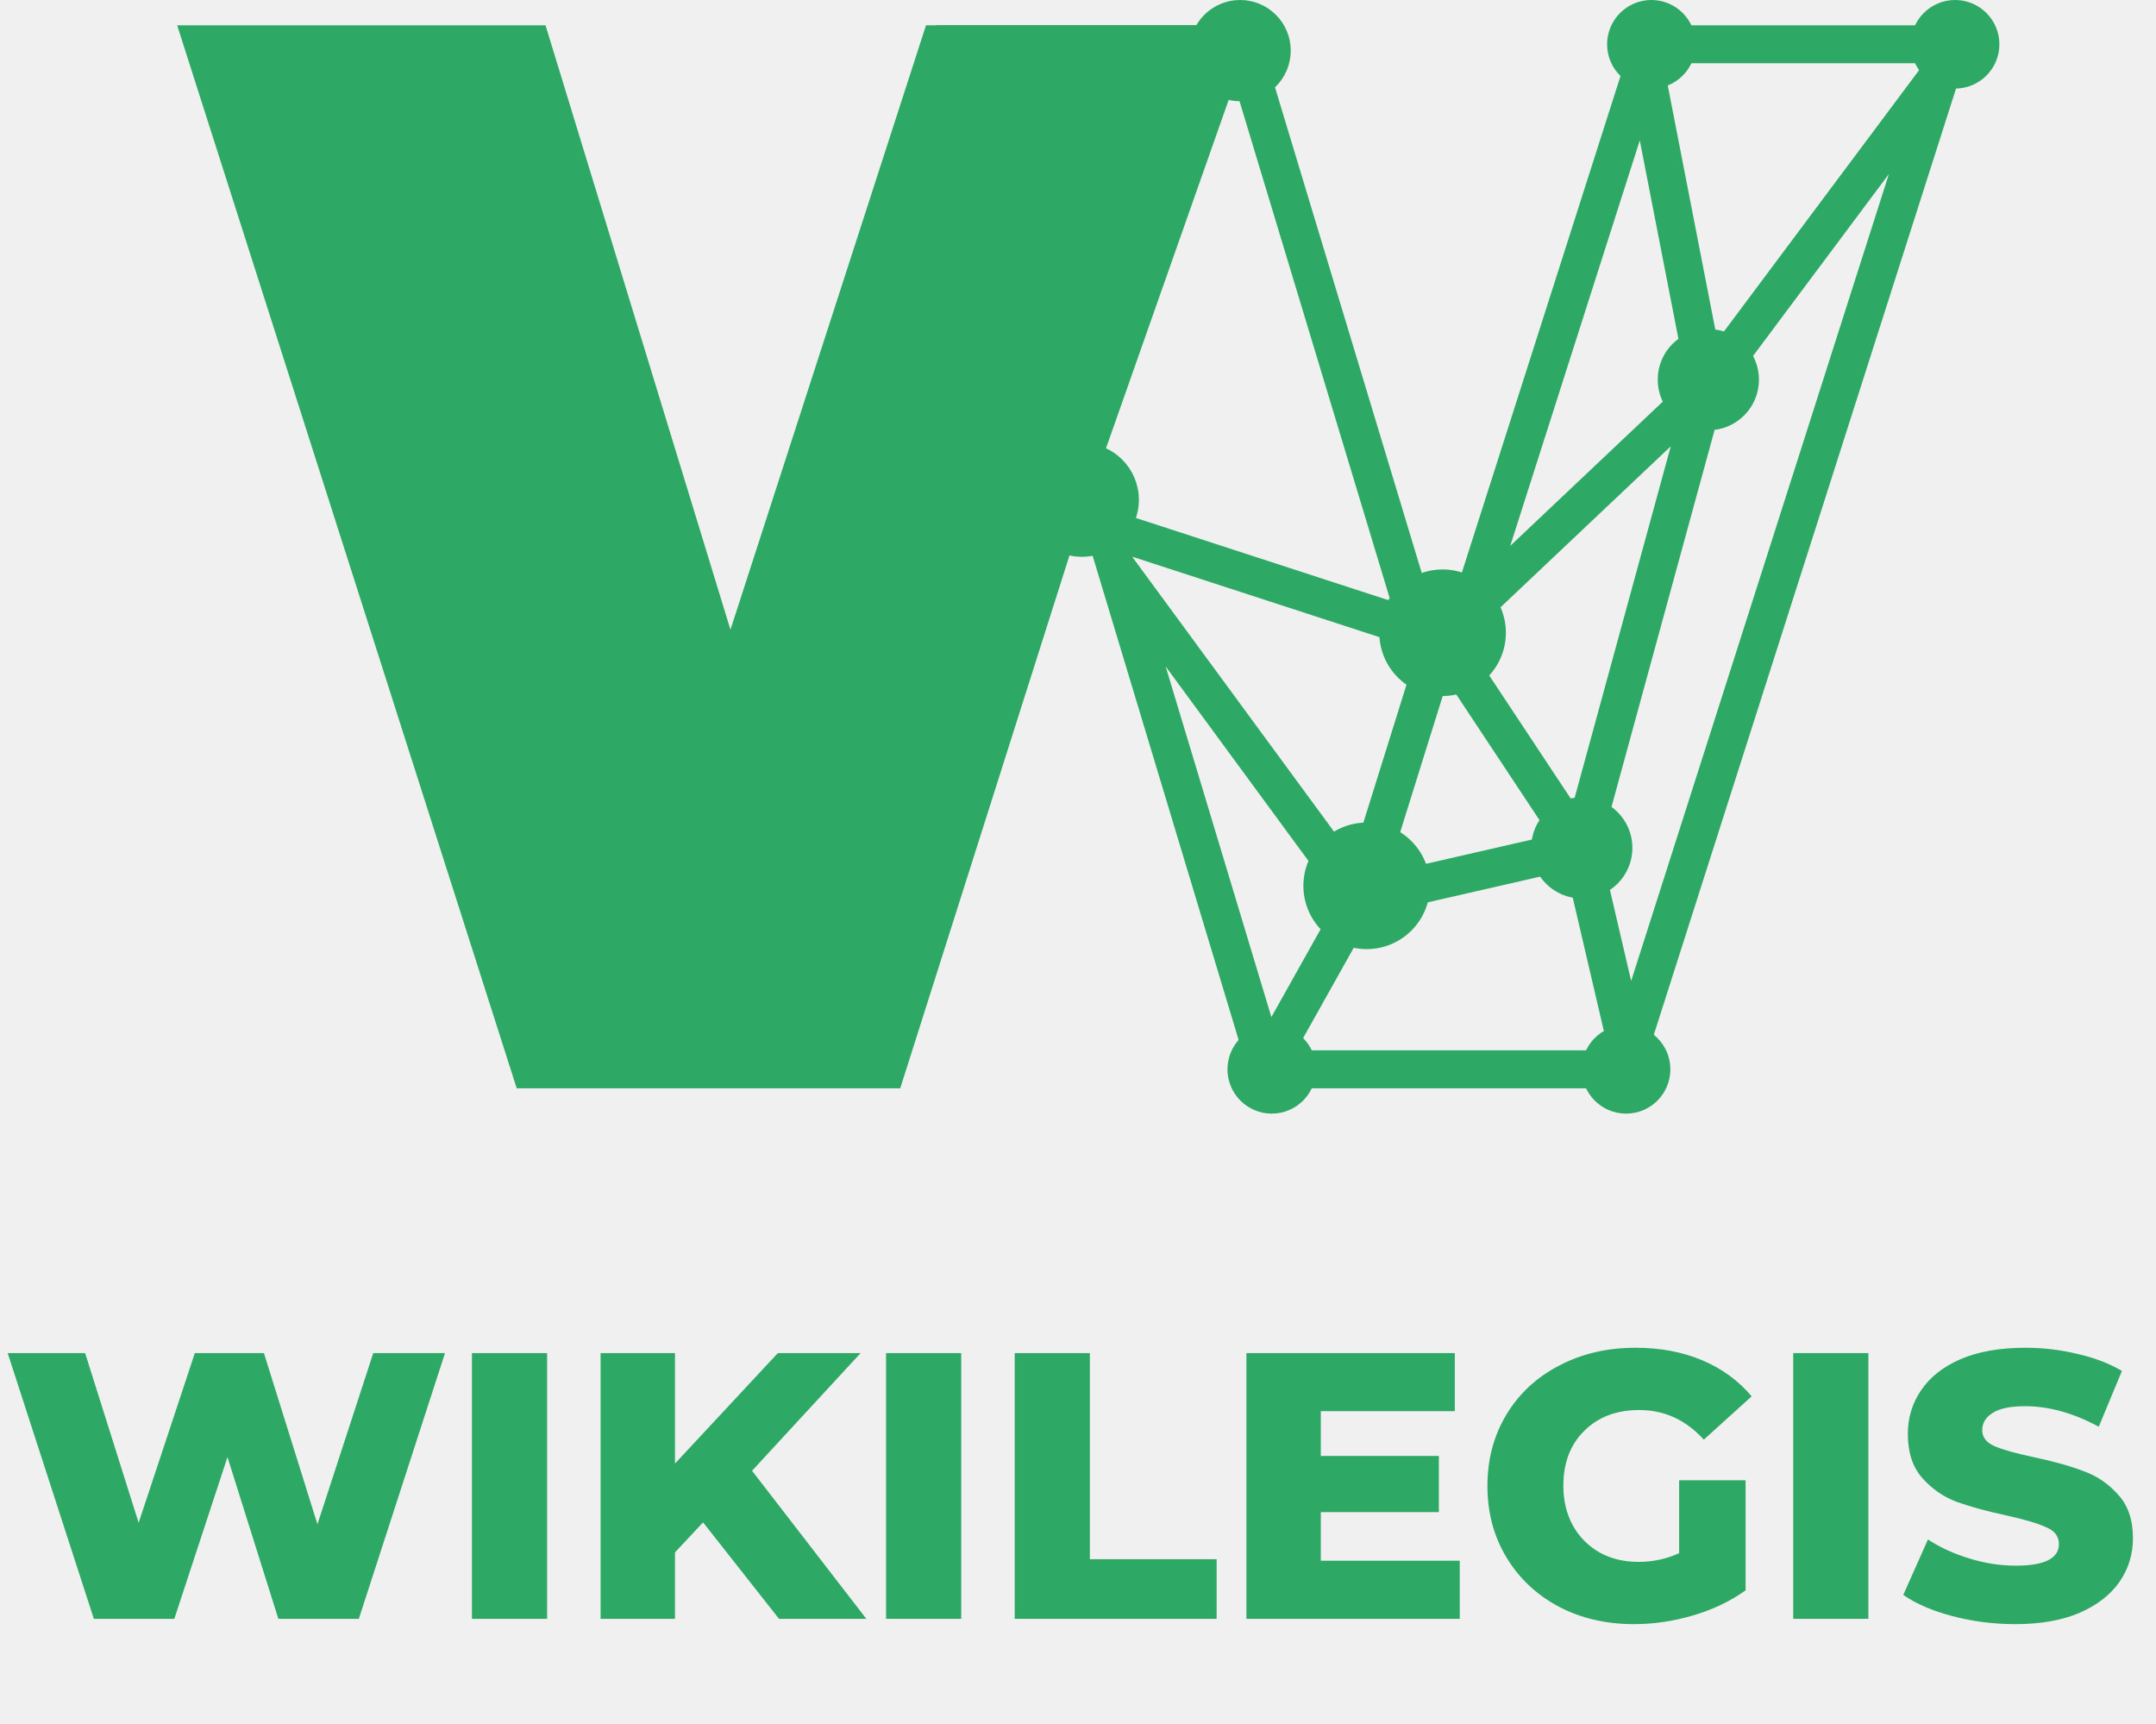
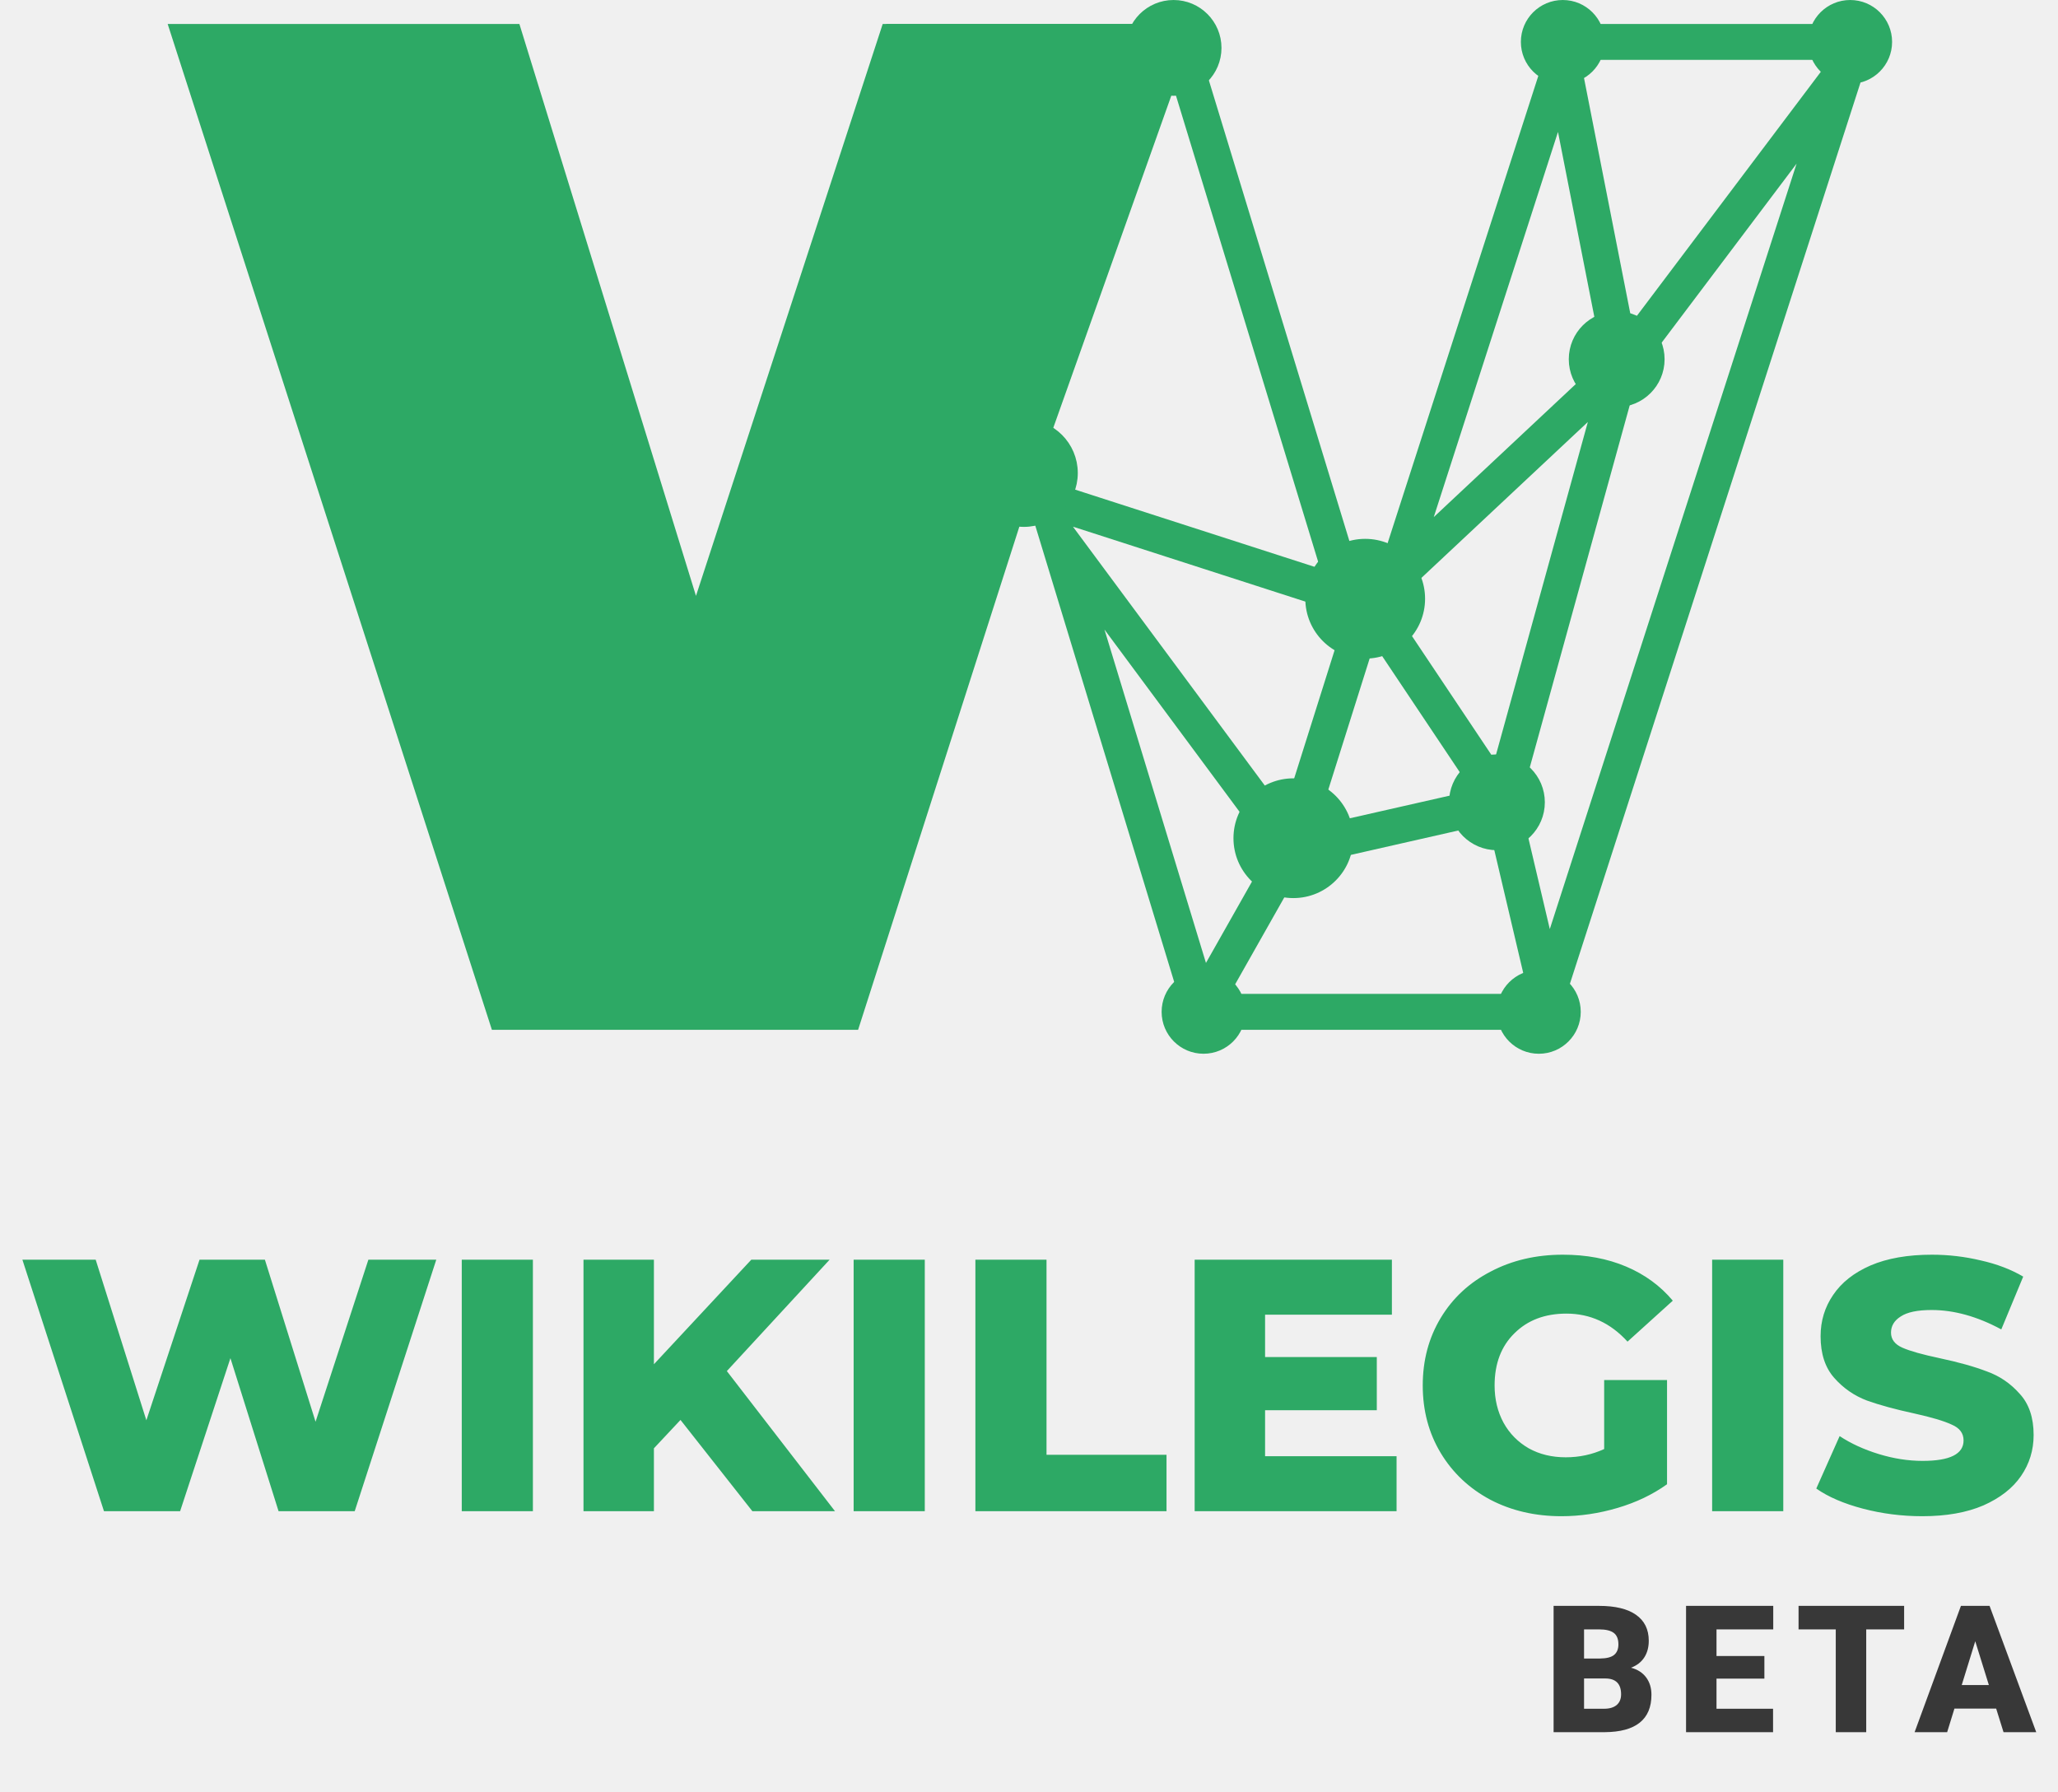
- <svg xmlns="http://www.w3.org/2000/svg" width="324" height="259" viewBox="0 0 324 259" fill="none">
-   <path d="M66.875 203.33L53.924 243.265H41.83L34.185 218.962L26.198 243.265H14.103L1.153 203.33H12.791L20.835 228.832L29.279 203.33H39.662L47.706 229.06L56.092 203.33H66.875ZM70.922 203.33H82.218V243.265H70.922V203.33ZM105.658 228.775L101.436 233.281V243.265H90.255V203.33H101.436V219.932L116.897 203.33H129.334L113.018 221.016L130.19 243.265H117.068L105.658 228.775ZM133.154 203.33H144.449V243.265H133.154V203.33ZM152.486 203.33H163.782V234.308H182.837V243.265H152.486V203.33ZM219.369 234.537V243.265H187.307V203.33H218.627V212.059H198.488V218.791H216.231V227.234H198.488V234.537H219.369ZM252.338 222.442H262.322V238.987C260.04 240.622 257.415 241.877 254.449 242.752C251.482 243.627 248.515 244.064 245.549 244.064C241.365 244.064 237.6 243.189 234.253 241.44C230.906 239.652 228.282 237.18 226.38 234.023C224.478 230.866 223.528 227.291 223.528 223.298C223.528 219.304 224.478 215.729 226.38 212.572C228.282 209.416 230.925 206.962 234.31 205.213C237.695 203.425 241.517 202.531 245.777 202.531C249.504 202.531 252.851 203.159 255.818 204.414C258.785 205.669 261.257 207.476 263.234 209.834L256.046 216.338C253.346 213.371 250.113 211.888 246.348 211.888C242.925 211.888 240.167 212.934 238.075 215.025C235.983 217.079 234.938 219.837 234.938 223.298C234.938 225.504 235.413 227.481 236.364 229.231C237.315 230.942 238.646 232.293 240.357 233.281C242.069 234.232 244.028 234.708 246.233 234.708C248.401 234.708 250.436 234.27 252.338 233.396V222.442ZM269.483 203.33H280.779V243.265H269.483V203.33ZM302.85 244.064C299.617 244.064 296.479 243.665 293.437 242.866C290.394 242.067 287.922 241.002 286.02 239.671L289.728 231.342C291.516 232.521 293.589 233.472 295.947 234.194C298.305 234.917 300.625 235.278 302.907 235.278C307.243 235.278 309.411 234.194 309.411 232.026C309.411 230.885 308.783 230.049 307.528 229.516C306.311 228.946 304.333 228.356 301.595 227.748C298.59 227.101 296.08 226.416 294.064 225.694C292.048 224.933 290.318 223.735 288.873 222.1C287.427 220.464 286.705 218.258 286.705 215.482C286.705 213.048 287.37 210.861 288.701 208.921C290.033 206.943 292.01 205.384 294.635 204.243C297.297 203.102 300.549 202.531 304.39 202.531C307.015 202.531 309.601 202.836 312.149 203.444C314.697 204.015 316.941 204.871 318.881 206.012L315.401 214.398C311.598 212.344 307.908 211.317 304.333 211.317C302.089 211.317 300.454 211.66 299.427 212.344C298.4 212.991 297.887 213.846 297.887 214.911C297.887 215.976 298.495 216.775 299.712 217.307C300.929 217.84 302.888 218.391 305.588 218.962C308.631 219.608 311.141 220.312 313.119 221.073C315.135 221.795 316.865 222.974 318.31 224.61C319.794 226.207 320.535 228.394 320.535 231.171C320.535 233.567 319.87 235.735 318.539 237.674C317.208 239.614 315.211 241.173 312.548 242.352C309.886 243.493 306.653 244.064 302.85 244.064Z" fill="#2DA965" />
-   <mask id="path-2-inside-1" fill="white">
-     <path d="M296.986 3.803L245.962 163.544H188.332L162.592 78.197L140.725 5.705V3.803H188.788L216.578 95.768L245.962 3.803H296.986Z" />
+ <svg xmlns="http://www.w3.org/2000/svg" width="139" height="121" viewBox="0 0 139 121" fill="none">
+   <path d="M104.932 117V108.469H107.996C109.094 108.469 109.928 108.67 110.498 109.072C111.073 109.475 111.36 110.059 111.36 110.824C111.36 111.266 111.258 111.643 111.055 111.955C110.852 112.268 110.553 112.498 110.159 112.646C110.604 112.764 110.946 112.982 111.184 113.303C111.422 113.623 111.541 114.014 111.541 114.475C111.541 115.311 111.276 115.939 110.745 116.361C110.217 116.779 109.434 116.992 108.395 117H104.932ZM106.989 113.373V115.418H108.336C108.707 115.418 108.993 115.334 109.192 115.166C109.391 114.994 109.491 114.754 109.491 114.445C109.491 113.734 109.137 113.377 108.43 113.373H106.989ZM106.989 112.025H108.061C108.51 112.021 108.83 111.939 109.022 111.779C109.213 111.619 109.309 111.383 109.309 111.07C109.309 110.711 109.205 110.453 108.998 110.297C108.791 110.137 108.457 110.057 107.996 110.057H106.989V112.025ZM119.169 113.385H115.935V115.418H119.755V117H113.878V108.469H119.767V110.057H115.935V111.855H119.169V113.385ZM128.607 110.057H126.047V117H123.99V110.057H121.477V108.469H128.607V110.057ZM134.823 115.406H132.005L131.513 117H129.315L132.444 108.469H134.378L137.53 117H135.321L134.823 115.406ZM132.497 113.818H134.331L133.411 110.859L132.497 113.818Z" fill="#383838" />
+   <path d="M29.466 85.088L23.958 102.073H18.814L15.563 91.737L12.166 102.073H7.022L1.513 85.088H6.463L9.885 95.934L13.476 85.088H17.892L21.313 96.032L24.88 85.088H29.466ZM31.188 85.088H35.992V102.073H31.188V85.088ZM45.962 95.91L44.166 97.827V102.073H39.41V85.088H44.166V92.149L50.742 85.088H56.032L49.092 92.61L56.396 102.073H50.815L45.962 95.91ZM57.656 85.088H62.461V102.073H57.656V85.088ZM65.879 85.088H70.683V98.264H78.788V102.073H65.879V85.088ZM94.326 98.361V102.073H80.689V85.088H94.01V88.801H85.445V91.664H92.991V95.255H85.445V98.361H94.326ZM108.348 93.217H112.594V100.254C111.624 100.949 110.508 101.483 109.246 101.855C107.984 102.227 106.722 102.413 105.461 102.413C103.681 102.413 102.08 102.041 100.656 101.297C99.233 100.537 98.117 99.485 97.308 98.143C96.499 96.8 96.094 95.279 96.094 93.581C96.094 91.882 96.499 90.362 97.308 89.019C98.117 87.676 99.241 86.633 100.68 85.889C102.12 85.129 103.746 84.749 105.558 84.749C107.143 84.749 108.566 85.015 109.828 85.549C111.09 86.083 112.141 86.851 112.983 87.854L109.925 90.621C108.777 89.359 107.402 88.728 105.8 88.728C104.344 88.728 103.172 89.173 102.282 90.062C101.392 90.936 100.947 92.109 100.947 93.581C100.947 94.519 101.15 95.36 101.554 96.104C101.958 96.832 102.525 97.407 103.252 97.827C103.98 98.232 104.814 98.434 105.752 98.434C106.674 98.434 107.539 98.248 108.348 97.876V93.217ZM115.64 85.088H120.445V102.073H115.64V85.088ZM129.832 102.413C128.457 102.413 127.122 102.243 125.828 101.904C124.534 101.564 123.483 101.111 122.674 100.545L124.251 97.002C125.011 97.504 125.893 97.908 126.896 98.215C127.899 98.523 128.886 98.676 129.856 98.676C131.7 98.676 132.622 98.215 132.622 97.293C132.622 96.808 132.356 96.452 131.822 96.226C131.304 95.983 130.463 95.732 129.298 95.474C128.02 95.198 126.953 94.907 126.095 94.6C125.238 94.276 124.502 93.767 123.887 93.071C123.272 92.376 122.965 91.438 122.965 90.257C122.965 89.221 123.248 88.291 123.814 87.466C124.381 86.625 125.222 85.962 126.338 85.476C127.47 84.991 128.853 84.749 130.487 84.749C131.603 84.749 132.703 84.878 133.787 85.137C134.871 85.379 135.825 85.743 136.65 86.229L135.17 89.796C133.553 88.922 131.983 88.485 130.463 88.485C129.508 88.485 128.813 88.631 128.376 88.922C127.939 89.197 127.721 89.561 127.721 90.014C127.721 90.467 127.98 90.807 128.497 91.033C129.015 91.26 129.848 91.494 130.997 91.737C132.291 92.012 133.358 92.311 134.2 92.635C135.057 92.942 135.793 93.443 136.408 94.139C137.039 94.818 137.354 95.749 137.354 96.929C137.354 97.948 137.071 98.871 136.505 99.695C135.939 100.521 135.089 101.184 133.957 101.685C132.825 102.171 131.45 102.413 129.832 102.413Z" fill="#2DA965" />
+   <mask id="path-3-inside-1" fill="white">
+     <path d="M126.936 1.618L105.031 69.559H80.291L69.241 33.259L59.853 2.426V1.618H80.487L92.417 40.732L105.031 1.618H126.936Z" />
  </mask>
-   <path d="M162.592 78.197L163.475 75.484C162.297 75.101 161.006 75.522 160.281 76.525C159.555 77.529 159.56 78.887 160.293 79.885L162.592 78.197ZM190.821 164.938L206.804 136.413L201.827 133.624L185.844 162.149L190.821 164.938ZM258.802 59.708L299.272 5.51L294.701 2.097L254.231 56.294L258.802 59.708ZM243.162 4.349L253.716 58.546L259.316 57.456L248.762 3.258L243.162 4.349ZM217.46 93.056L163.475 75.484L161.709 80.909L215.695 98.481L217.46 93.056ZM206.614 133.33L164.891 76.508L160.293 79.885L202.016 136.707L206.614 133.33ZM254.556 55.928L214.618 93.696L218.537 97.841L258.476 60.074L254.556 55.928ZM207.038 135.869L219.3 96.619L213.855 94.918L201.592 134.168L207.038 135.869ZM204.952 137.799L238.171 130.193L236.897 124.631L203.678 132.238L204.952 137.799ZM240.285 128.164L259.268 58.754L253.765 57.249L234.782 126.66L240.285 128.164ZM248.74 162.896L240.312 126.764L234.756 128.06L243.184 164.192L248.74 162.896ZM239.912 125.837L218.956 94.193L214.199 97.343L235.156 128.987L239.912 125.837ZM296.986 3.803L302.421 5.539C302.975 3.805 302.668 1.909 301.593 0.439C300.519 -1.032 298.808 -1.902 296.986 -1.902V3.803ZM245.962 163.544V169.249C248.444 169.249 250.641 167.644 251.397 165.28L245.962 163.544ZM188.332 163.544L182.87 165.191C183.597 167.6 185.816 169.249 188.332 169.249V163.544ZM162.592 78.197L168.054 76.549L168.054 76.549L162.592 78.197ZM188.788 3.803L194.249 2.153C193.521 -0.254 191.303 -1.902 188.788 -1.902V3.803ZM216.578 95.768L211.116 97.418C211.839 99.81 214.034 101.453 216.532 101.473C219.031 101.493 221.251 99.885 222.012 97.505L216.578 95.768ZM245.962 3.803V-1.902C243.48 -1.902 241.283 -0.297 240.528 2.067L245.962 3.803ZM140.725 5.705H135.02C135.02 6.263 135.102 6.818 135.263 7.353L140.725 5.705ZM140.725 3.803V-1.902C137.574 -1.902 135.02 0.653 135.02 3.803L140.725 3.803ZM291.552 2.068L240.528 161.808L251.397 165.28L302.421 5.539L291.552 2.068ZM245.962 157.839H188.332V169.249H245.962V157.839ZM193.794 161.896L168.054 76.549L157.13 79.844L182.87 165.191L193.794 161.896ZM183.327 5.454L211.116 97.418L222.039 94.118L194.249 2.153L183.327 5.454ZM222.012 97.505L251.396 5.54L240.528 2.067L211.143 94.032L222.012 97.505ZM245.962 9.508H296.986V-1.902H245.962V9.508ZM146.43 5.705V3.803H135.02V5.705H146.43ZM140.725 9.508H188.788V-1.902H140.725V9.508ZM168.054 76.549L146.187 4.058L135.263 7.353L157.13 79.844L168.054 76.549Z" fill="#2DA965" mask="url(#path-2-inside-1)" />
-   <path d="M159.703 77.249L159.688 77.291L159.675 77.333L133.198 160.691H79.735L30.53 6.656H79.87L107.044 95.462L109.696 104.128L112.485 95.505L141.233 6.656H184.562L159.703 77.249Z" fill="#2DA965" stroke="#2DA965" stroke-width="5.705" />
-   <circle cx="216.791" cy="95.084" r="8.558" transform="rotate(-180 216.791 95.0836)" fill="#2DA965" stroke="#2DA965" stroke-width="1.902" />
-   <circle cx="256.727" cy="57.05" r="6.656" transform="rotate(-180 256.727 57.0502)" fill="#2DA965" stroke="#2DA965" stroke-width="1.902" />
-   <circle cx="205.381" cy="133.117" r="8.558" transform="rotate(-180 205.381 133.117)" fill="#2DA965" stroke="#2DA965" stroke-width="1.902" />
-   <circle cx="237.709" cy="127.412" r="6.656" transform="rotate(-180 237.709 127.412)" fill="#2DA965" stroke="#2DA965" stroke-width="1.902" />
-   <circle cx="191.118" cy="160.691" r="5.705" transform="rotate(-180 191.118 160.691)" fill="#2DA965" stroke="#2DA965" stroke-width="1.902" />
-   <path d="M244.365 154.986C241.214 154.986 238.66 157.54 238.66 160.691C238.66 163.842 241.214 166.396 244.365 166.396C247.516 166.396 250.07 163.842 250.07 160.691C250.07 157.54 247.516 154.986 244.365 154.986Z" fill="#2DA965" stroke="#2DA965" stroke-width="1.902" />
-   <circle cx="293.808" cy="6.656" r="5.705" transform="rotate(-180 293.808 6.65586)" fill="#2DA965" stroke="#2DA965" stroke-width="1.902" />
-   <circle cx="248.169" cy="6.656" r="5.705" transform="rotate(-180 248.169 6.65586)" fill="#2DA965" stroke="#2DA965" stroke-width="1.902" />
-   <circle cx="186.364" cy="7.607" r="6.656" transform="rotate(-180 186.364 7.60676)" fill="#2DA965" stroke="#2DA965" stroke-width="1.902" />
-   <path d="M162.593 67.509C158.392 67.509 154.987 70.915 154.987 75.116C154.987 79.317 158.392 82.723 162.593 82.723C166.794 82.723 170.2 79.317 170.2 75.116C170.2 70.915 166.794 67.509 162.593 67.509Z" fill="#2DA965" stroke="#2DA965" stroke-width="1.902" />
+   <path d="M69.241 33.259L69.614 32.104C69.112 31.942 68.563 32.123 68.255 32.551C67.948 32.98 67.953 33.558 68.266 33.981L69.241 33.259ZM81.347 70.156L88.209 58.024L86.097 56.829L79.235 68.962L81.347 70.156ZM110.531 25.399L127.905 2.348L125.967 0.887L108.593 23.939L110.531 25.399ZM103.841 1.852L108.372 24.903L110.753 24.435L106.222 1.384L103.841 1.852ZM92.789 39.578L69.614 32.104L68.869 34.413L92.044 41.887L92.789 39.578ZM88.127 56.704L70.216 32.536L68.266 33.981L86.178 58.149L88.127 56.704ZM108.733 23.784L91.587 39.847L93.246 41.618L110.392 25.555L108.733 23.784ZM88.31 57.791L93.574 41.097L91.26 40.367L85.996 57.062L88.31 57.791ZM87.421 58.61L101.682 55.374L101.145 53.008L86.884 56.243L87.421 58.61ZM102.583 54.514L110.732 24.992L108.393 24.346L100.244 53.868L102.583 54.514ZM106.212 69.281L102.594 53.913L100.232 54.469L103.851 69.837L106.212 69.281ZM102.422 53.517L93.425 40.058L91.408 41.407L100.405 54.865L102.422 53.517ZM126.936 1.618L129.245 2.362C129.483 1.624 129.354 0.816 128.897 0.189C128.441 -0.438 127.712 -0.809 126.936 -0.809V1.618ZM105.031 69.559V71.985C106.085 71.985 107.018 71.306 107.341 70.303L105.031 69.559ZM80.291 69.559L77.97 70.266C78.281 71.287 79.223 71.985 80.291 71.985V69.559ZM69.241 33.259L71.562 32.552L71.562 32.552L69.241 33.259ZM80.487 1.618L82.808 0.91C82.496 -0.111 81.554 -0.809 80.487 -0.809V1.618ZM92.417 40.732L90.096 41.44C90.405 42.455 91.337 43.15 92.397 43.159C93.458 43.167 94.401 42.486 94.726 41.477L92.417 40.732ZM105.031 1.618V-0.809C103.978 -0.809 103.045 -0.129 102.722 0.873L105.031 1.618ZM59.853 2.426H57.427C57.427 2.666 57.462 2.904 57.532 3.133L59.853 2.426ZM59.853 1.618V-0.809C58.513 -0.809 57.427 0.278 57.427 1.618L59.853 1.618ZM124.626 0.873L102.722 68.814L107.341 70.303L129.245 2.362L124.626 0.873ZM105.031 67.132H80.291V71.985H105.031V67.132ZM82.612 68.852L71.562 32.552L66.92 33.965L77.97 70.266L82.612 68.852ZM78.166 2.326L90.096 41.44L94.738 40.025L82.808 0.91L78.166 2.326ZM94.726 41.477L107.341 2.362L102.722 0.873L90.108 39.988L94.726 41.477ZM105.031 4.044H126.936V-0.809H105.031V4.044ZM62.28 2.426V1.618H57.427V2.426H62.28ZM59.853 4.044H80.487V-0.809H59.853V4.044ZM71.562 32.552L62.175 1.72L57.532 3.133L66.92 33.966L71.562 32.552Z" fill="#2DA965" mask="url(#path-3-inside-1)" />
+   <path d="M12.99 2.831H34.185L45.848 40.605L46.975 44.255L48.161 40.624L60.499 2.831H79.114L68.447 32.853L68.441 32.87L68.435 32.889L57.072 68.346H34.107L12.99 2.831Z" fill="#2DA965" stroke="#2DA965" stroke-width="2.426" />
+   <circle cx="92.207" cy="40.441" r="3.64" transform="rotate(-180 92.2071 40.4412)" fill="#2DA965" stroke="#2DA965" stroke-width="0.809" />
+   <circle cx="109.193" cy="24.265" r="2.831" transform="rotate(-180 109.193 24.2649)" fill="#2DA965" stroke="#2DA965" stroke-width="0.809" />
+   <circle cx="87.355" cy="56.618" r="3.64" transform="rotate(-180 87.3546 56.6177)" fill="#2DA965" stroke="#2DA965" stroke-width="0.809" />
+   <circle cx="101.105" cy="54.191" r="2.831" transform="rotate(-180 101.105 54.1912)" fill="#2DA965" stroke="#2DA965" stroke-width="0.809" />
+   <circle cx="81.287" cy="68.346" r="2.426" transform="rotate(-180 81.2875 68.3456)" fill="#2DA965" stroke="#2DA965" stroke-width="0.809" />
+   <path d="M103.935 65.919C102.595 65.919 101.509 67.005 101.509 68.346C101.509 69.686 102.595 70.772 103.935 70.772C105.275 70.772 106.361 69.686 106.361 68.346C106.361 67.005 105.275 65.919 103.935 65.919Z" fill="#2DA965" stroke="#2DA965" stroke-width="0.809" />
+   <circle cx="124.964" cy="2.831" r="2.426" transform="rotate(-180 124.964 2.83097)" fill="#2DA965" stroke="#2DA965" stroke-width="0.809" />
+   <circle cx="105.552" cy="2.831" r="2.426" transform="rotate(-180 105.552 2.83097)" fill="#2DA965" stroke="#2DA965" stroke-width="0.809" />
+   <circle cx="79.265" cy="3.235" r="2.831" transform="rotate(-180 79.2649 3.23539)" fill="#2DA965" stroke="#2DA965" stroke-width="0.809" />
+   <path d="M69.155 28.713C67.369 28.713 65.92 30.162 65.92 31.949C65.92 33.736 67.369 35.184 69.155 35.184C70.942 35.184 72.391 33.736 72.391 31.949C72.391 30.162 70.942 28.713 69.155 28.713Z" fill="#2DA965" stroke="#2DA965" stroke-width="0.809" />
</svg>
